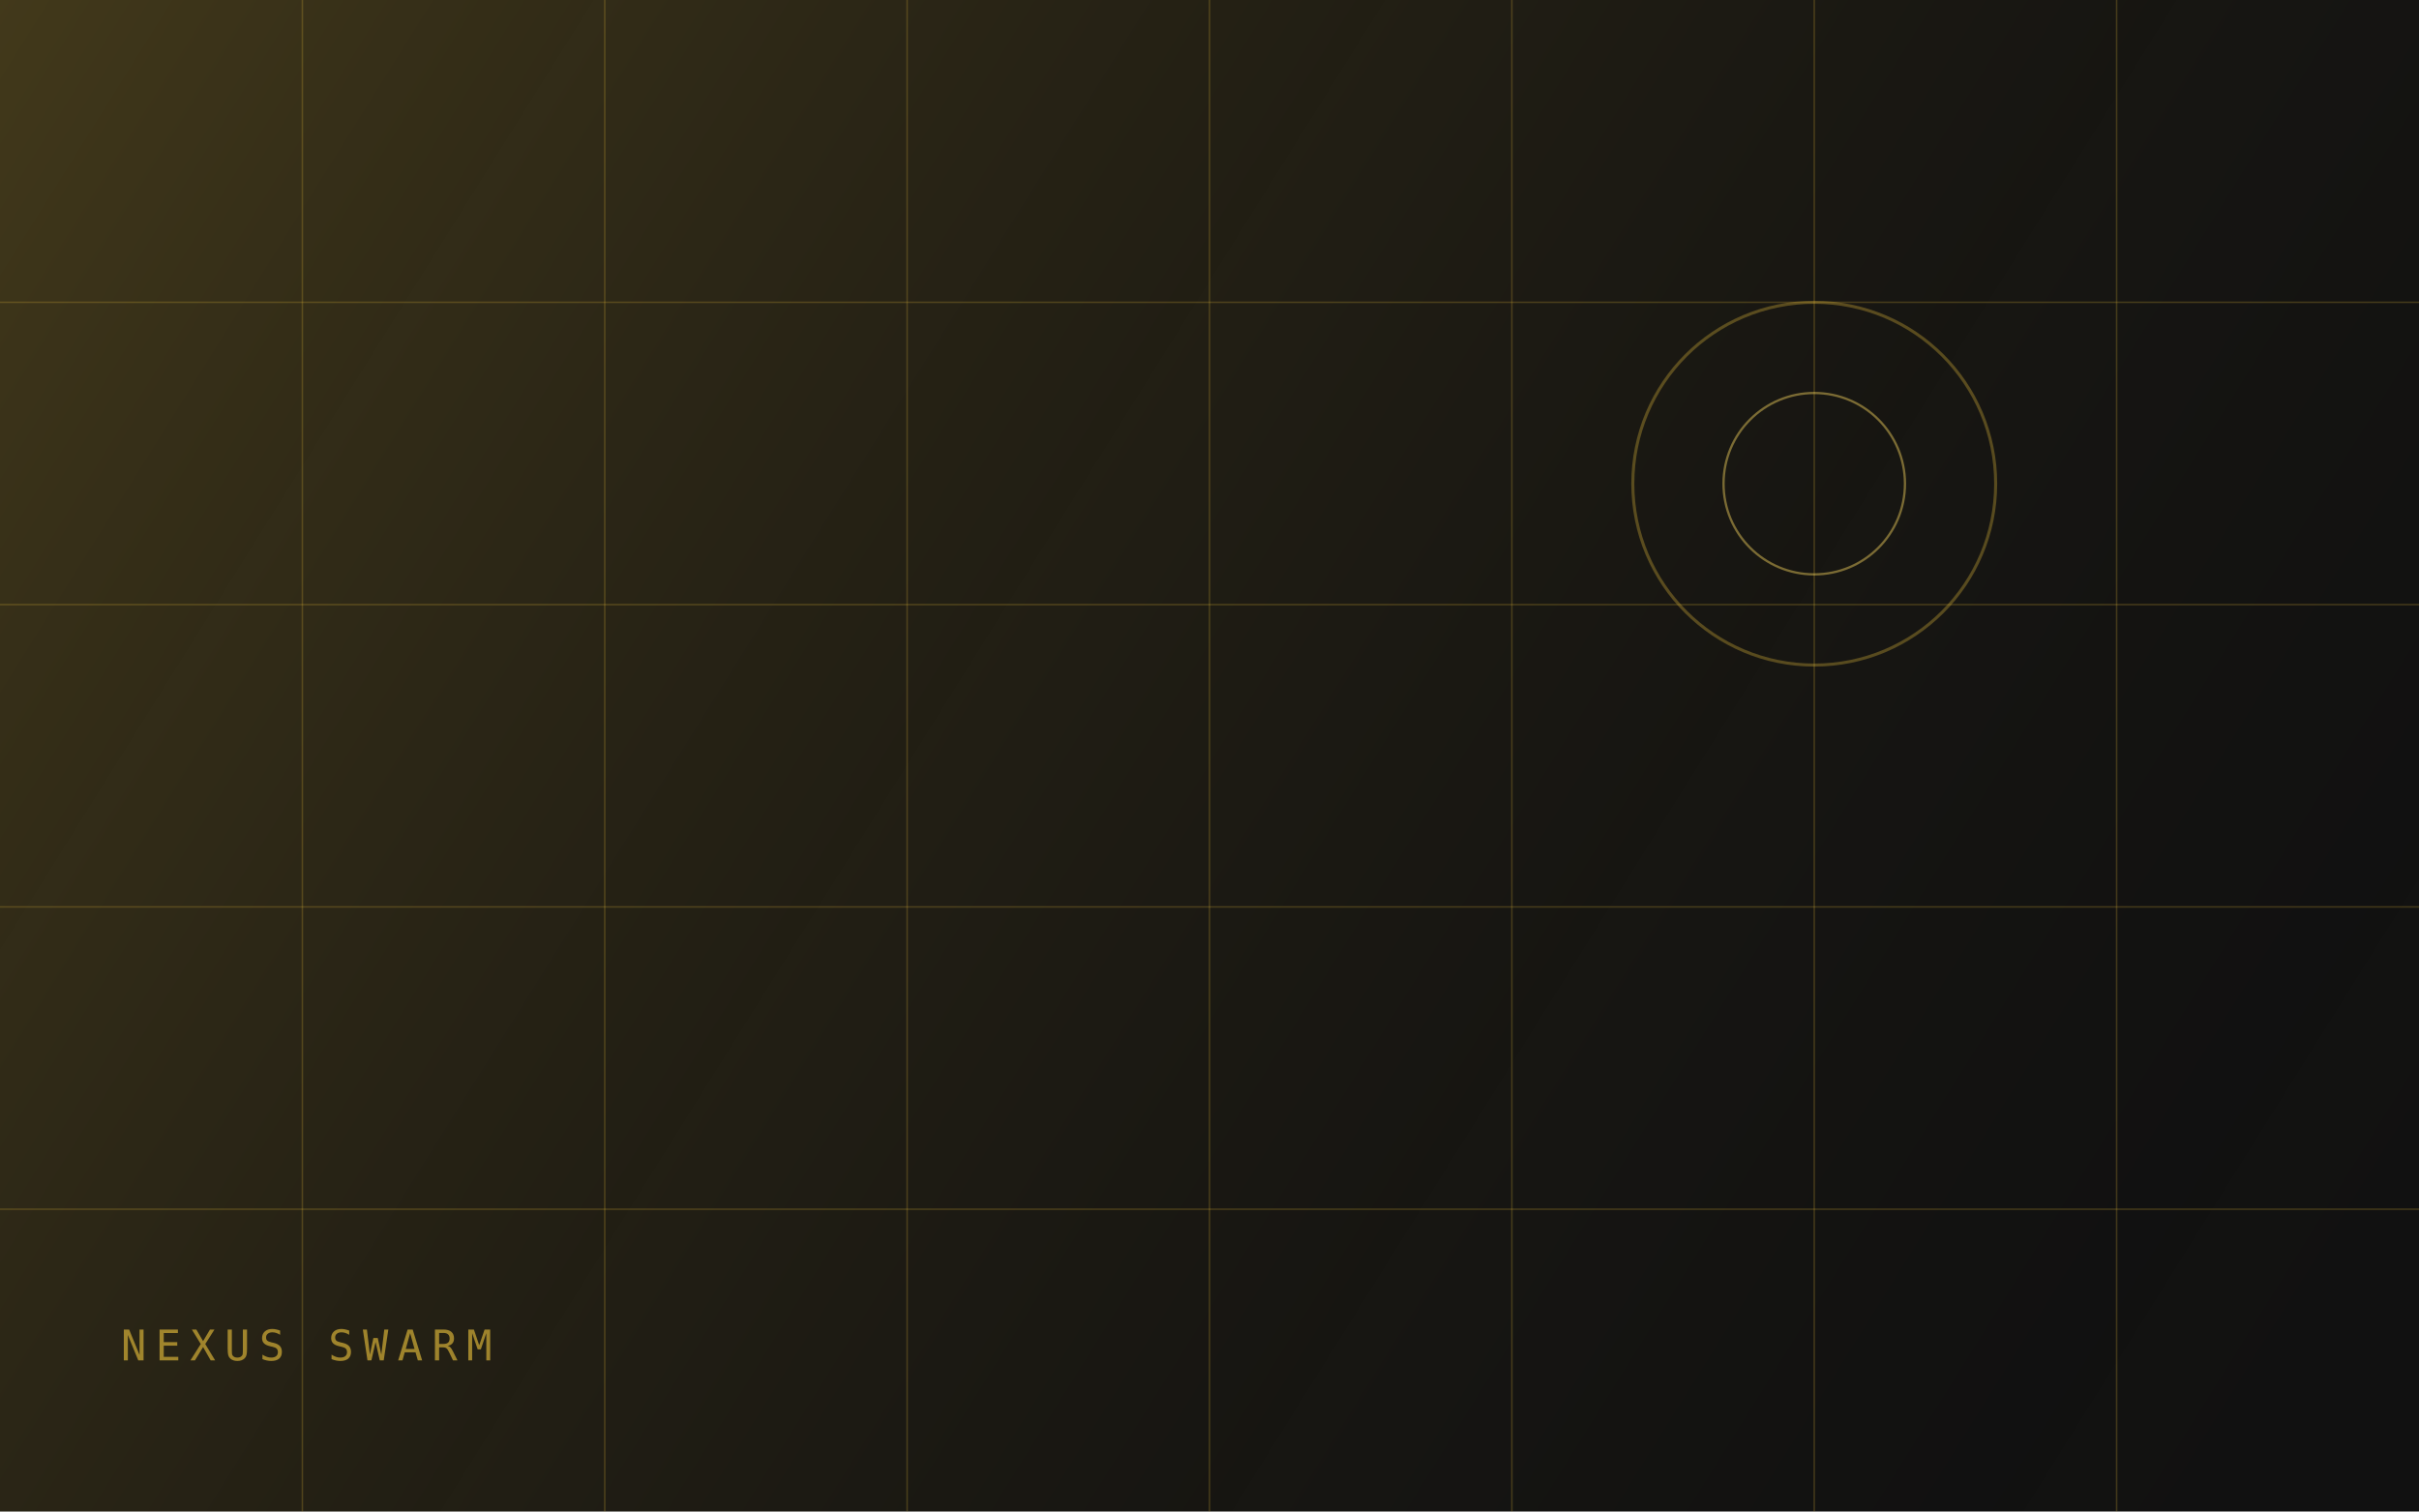
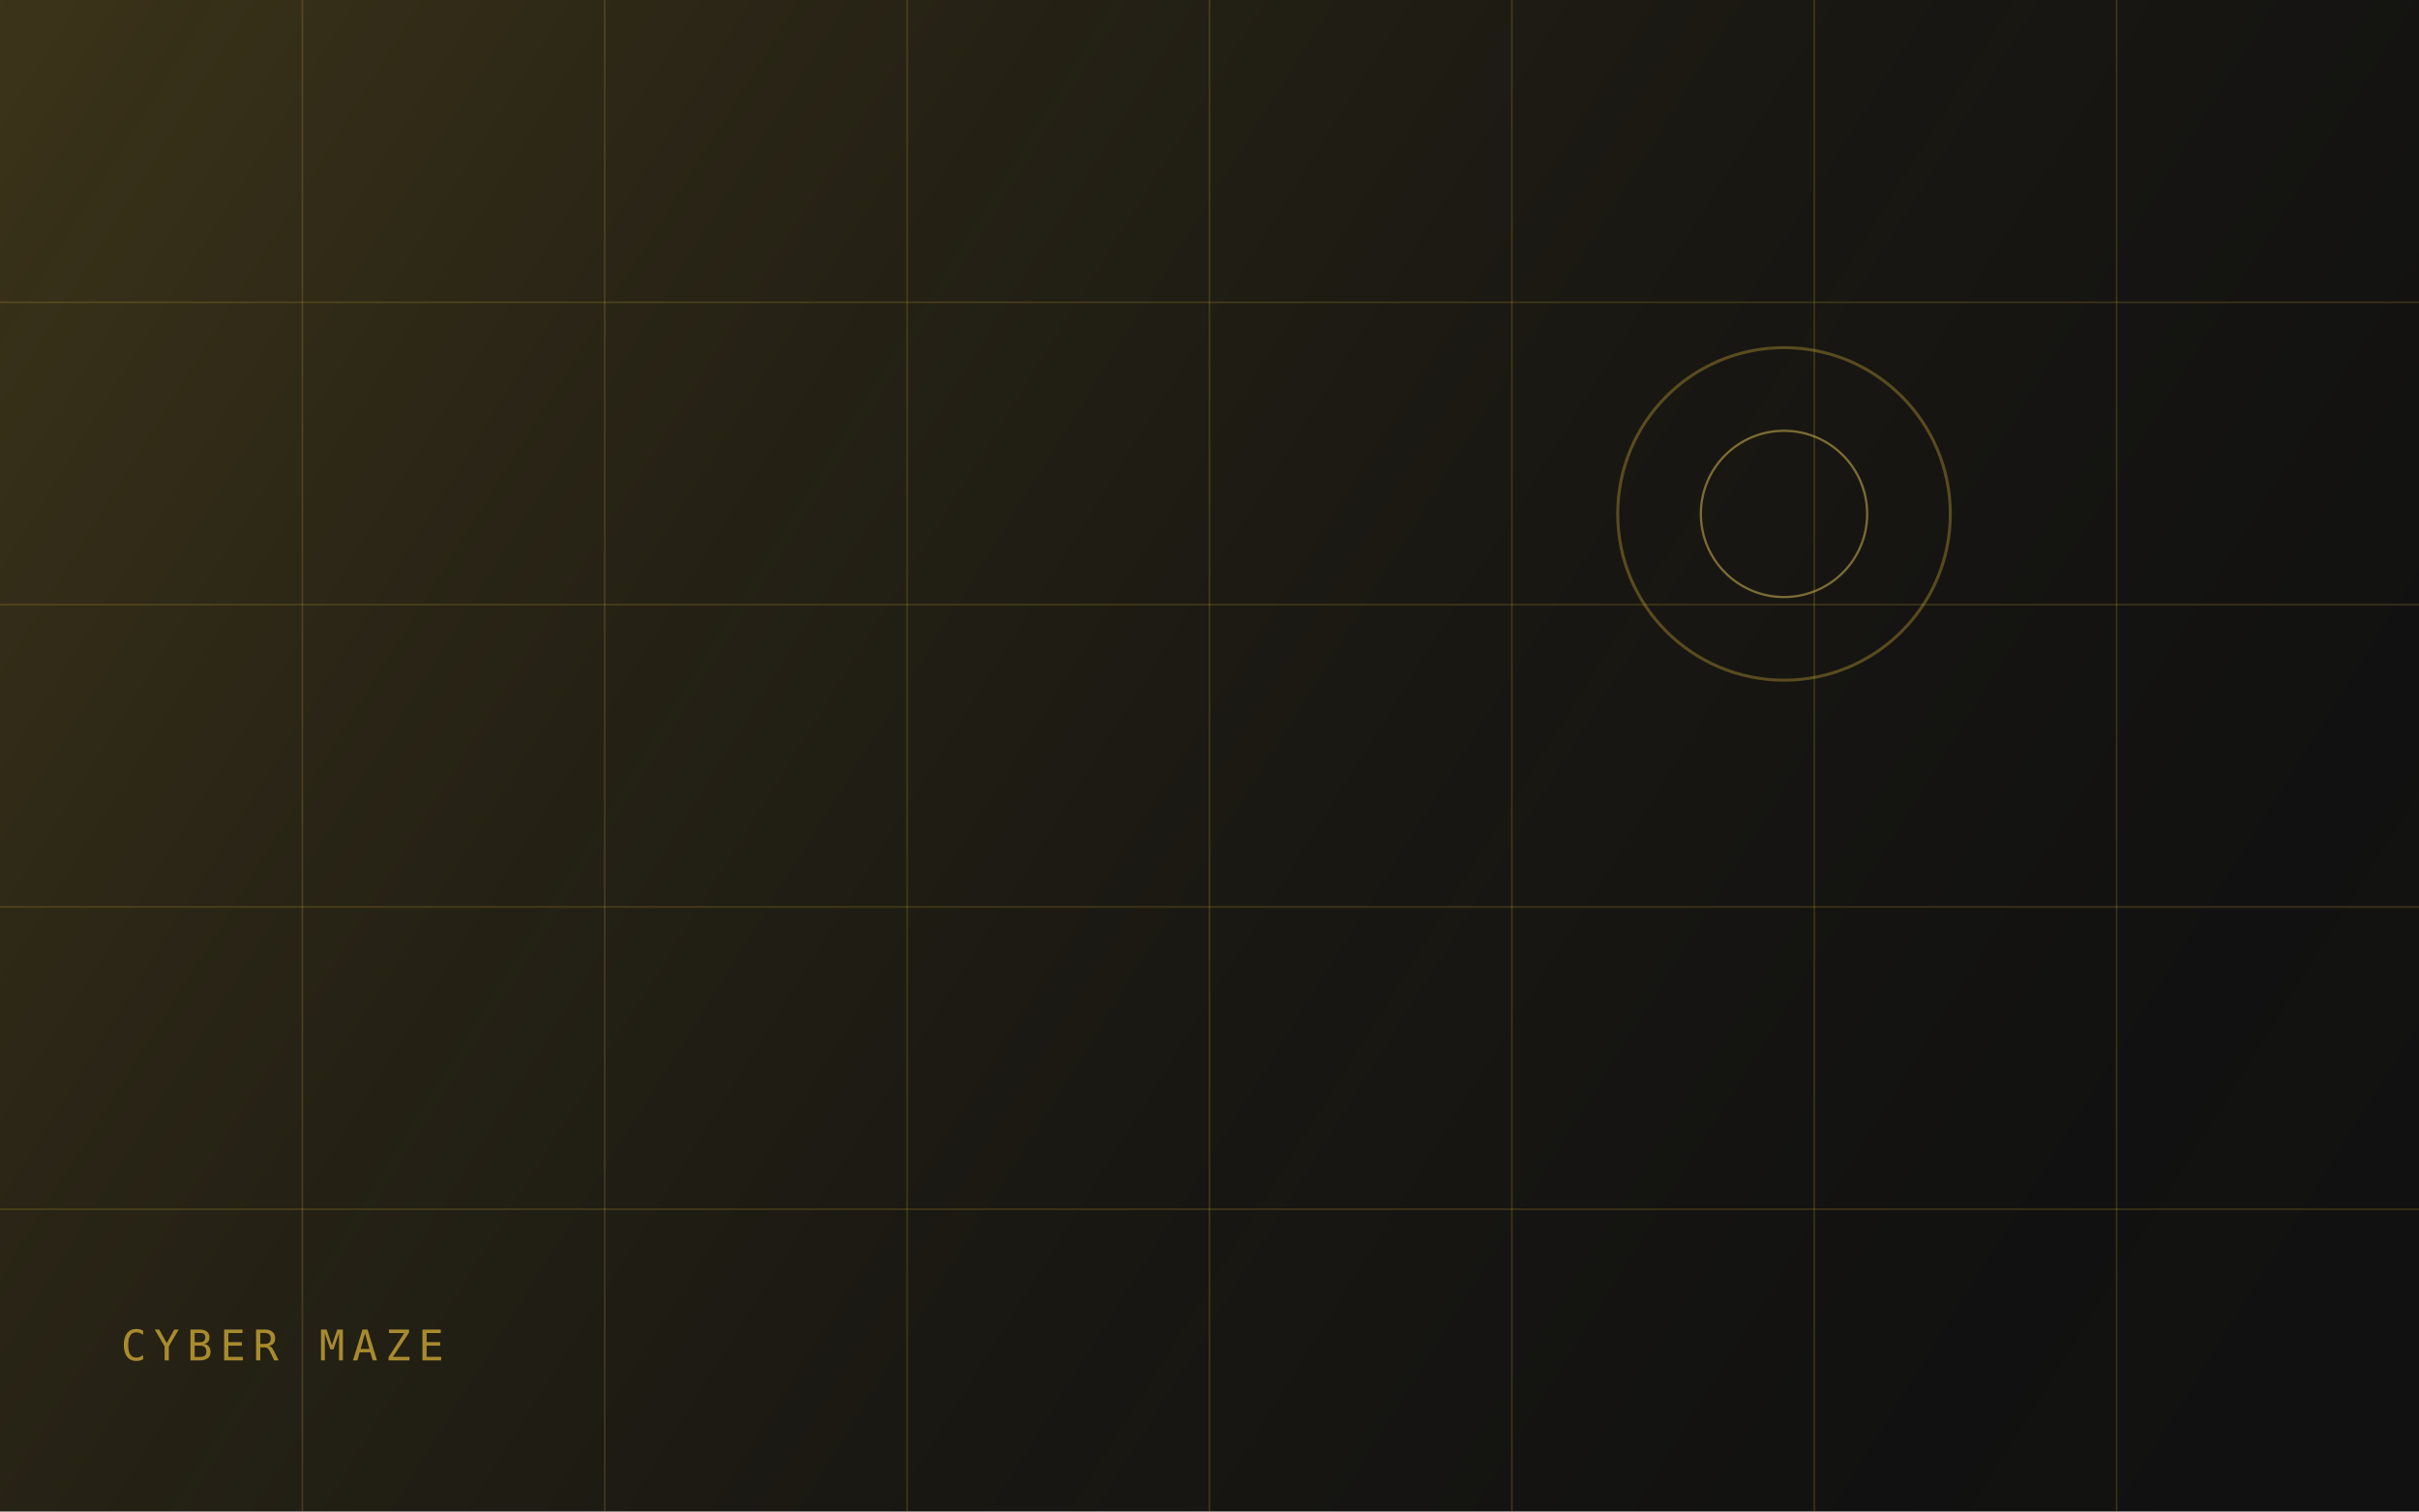
<svg xmlns="http://www.w3.org/2000/svg" width="1600" height="1000" viewBox="0 0 1600 1000" fill="none">
  <rect width="1600" height="1000" fill="#111111" />
  <defs>
    <linearGradient id="g" x1="0" y1="0" x2="1600" y2="1000" gradientUnits="userSpaceOnUse">
-       <stop stop-color="#D4AF37" stop-opacity="0.25" />
+       <stop stop-color="#D4AF37" stop-opacity="0.22" />
      <stop offset="1" stop-color="#0A0A0A" stop-opacity="0" />
    </linearGradient>
  </defs>
  <rect width="1600" height="1000" fill="url(#g)" />
-   <g stroke="#D4AF37" stroke-opacity="0.25" stroke-width="1">
+   <g stroke="#D4AF37" stroke-opacity="0.22" stroke-width="1">
    <path d="M0 200 H1600 M0 400 H1600 M0 600 H1600 M0 800 H1600" />
    <path d="M200 0 V1000 M400 0 V1000 M600 0 V1000 M800 0 V1000 M1000 0 V1000 M1200 0 V1000 M1400 0 V1000" />
  </g>
-   <circle cx="1200" cy="320" r="120" stroke="#D4AF37" stroke-opacity="0.35" stroke-width="2" />
-   <circle cx="1200" cy="320" r="60" stroke="#F4D35E" stroke-opacity="0.45" stroke-width="1.5" />
-   <text x="80" y="900" fill="#D4AF37" fill-opacity="0.7" font-family="monospace" font-size="28" letter-spacing="6">NEXUS SWARM</text>
+   <circle cx="1180" cy="340" r="110" stroke="#D4AF37" stroke-opacity="0.35" stroke-width="2" />
+   <circle cx="1180" cy="340" r="55" stroke="#F4D35E" stroke-opacity="0.45" stroke-width="1.5" />
+   <text x="80" y="900" fill="#D4AF37" fill-opacity="0.75" font-family="monospace" font-size="28" letter-spacing="5">CYBER MAZE</text>
</svg>
